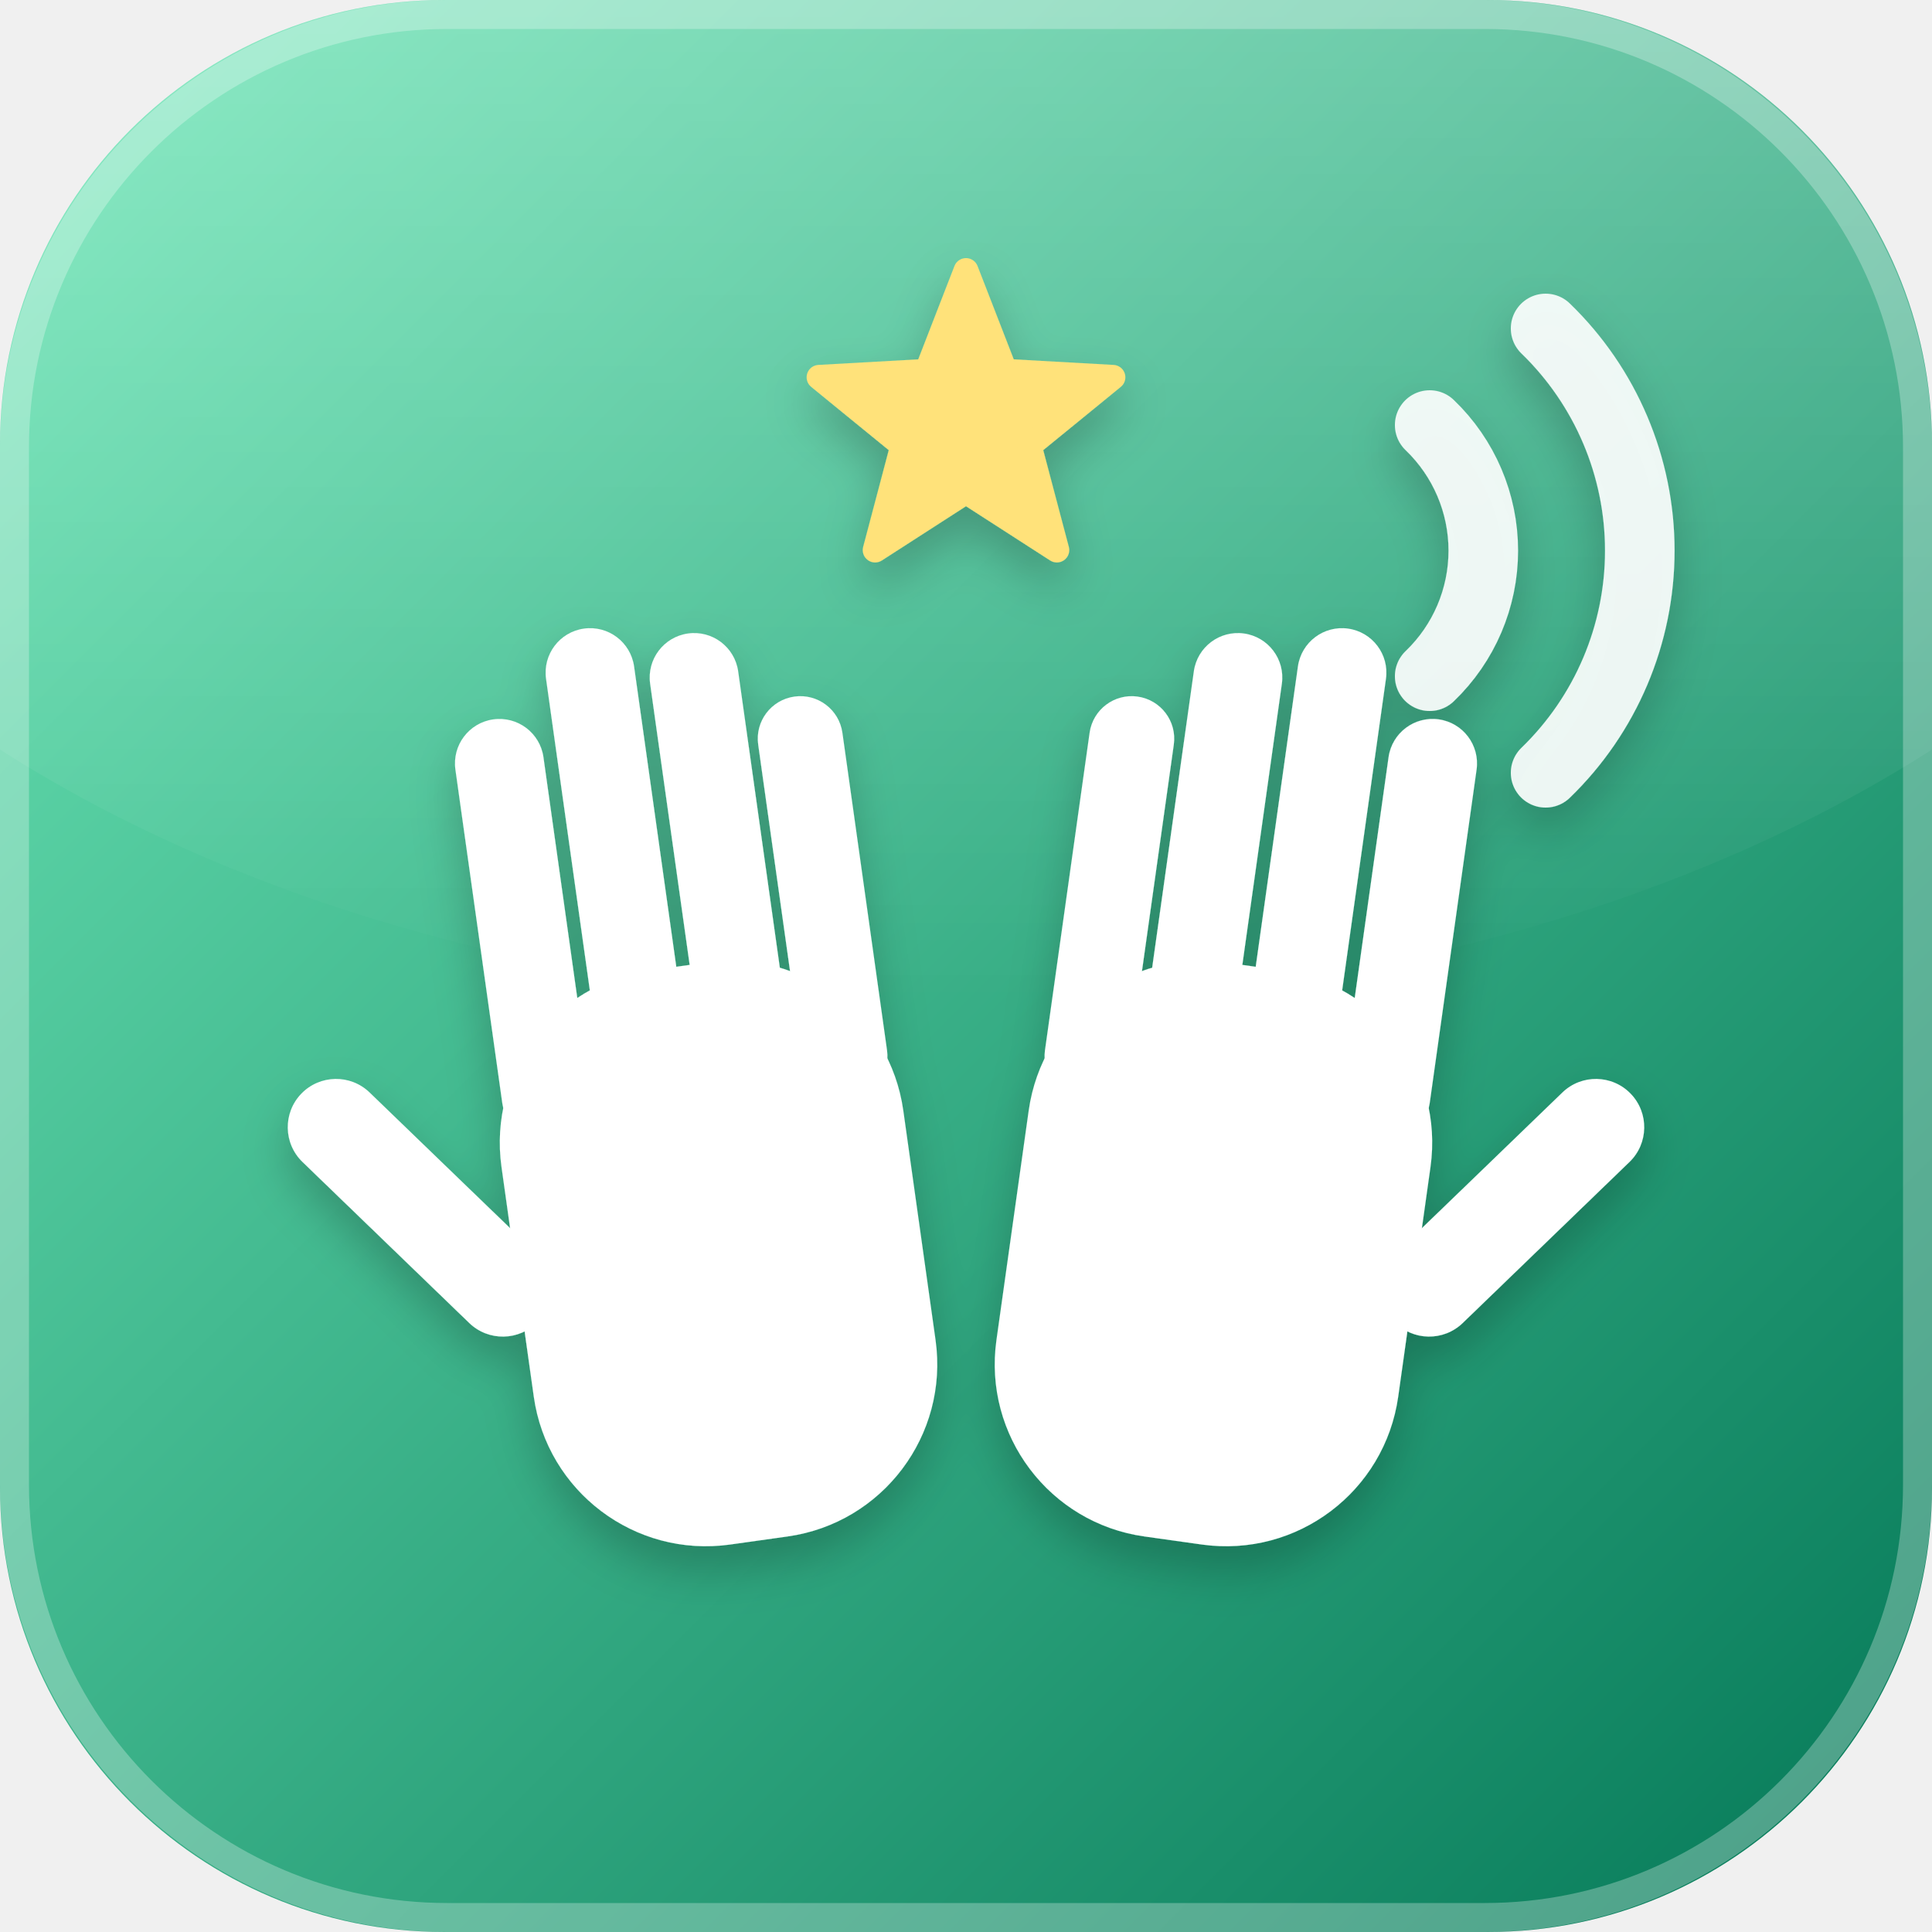
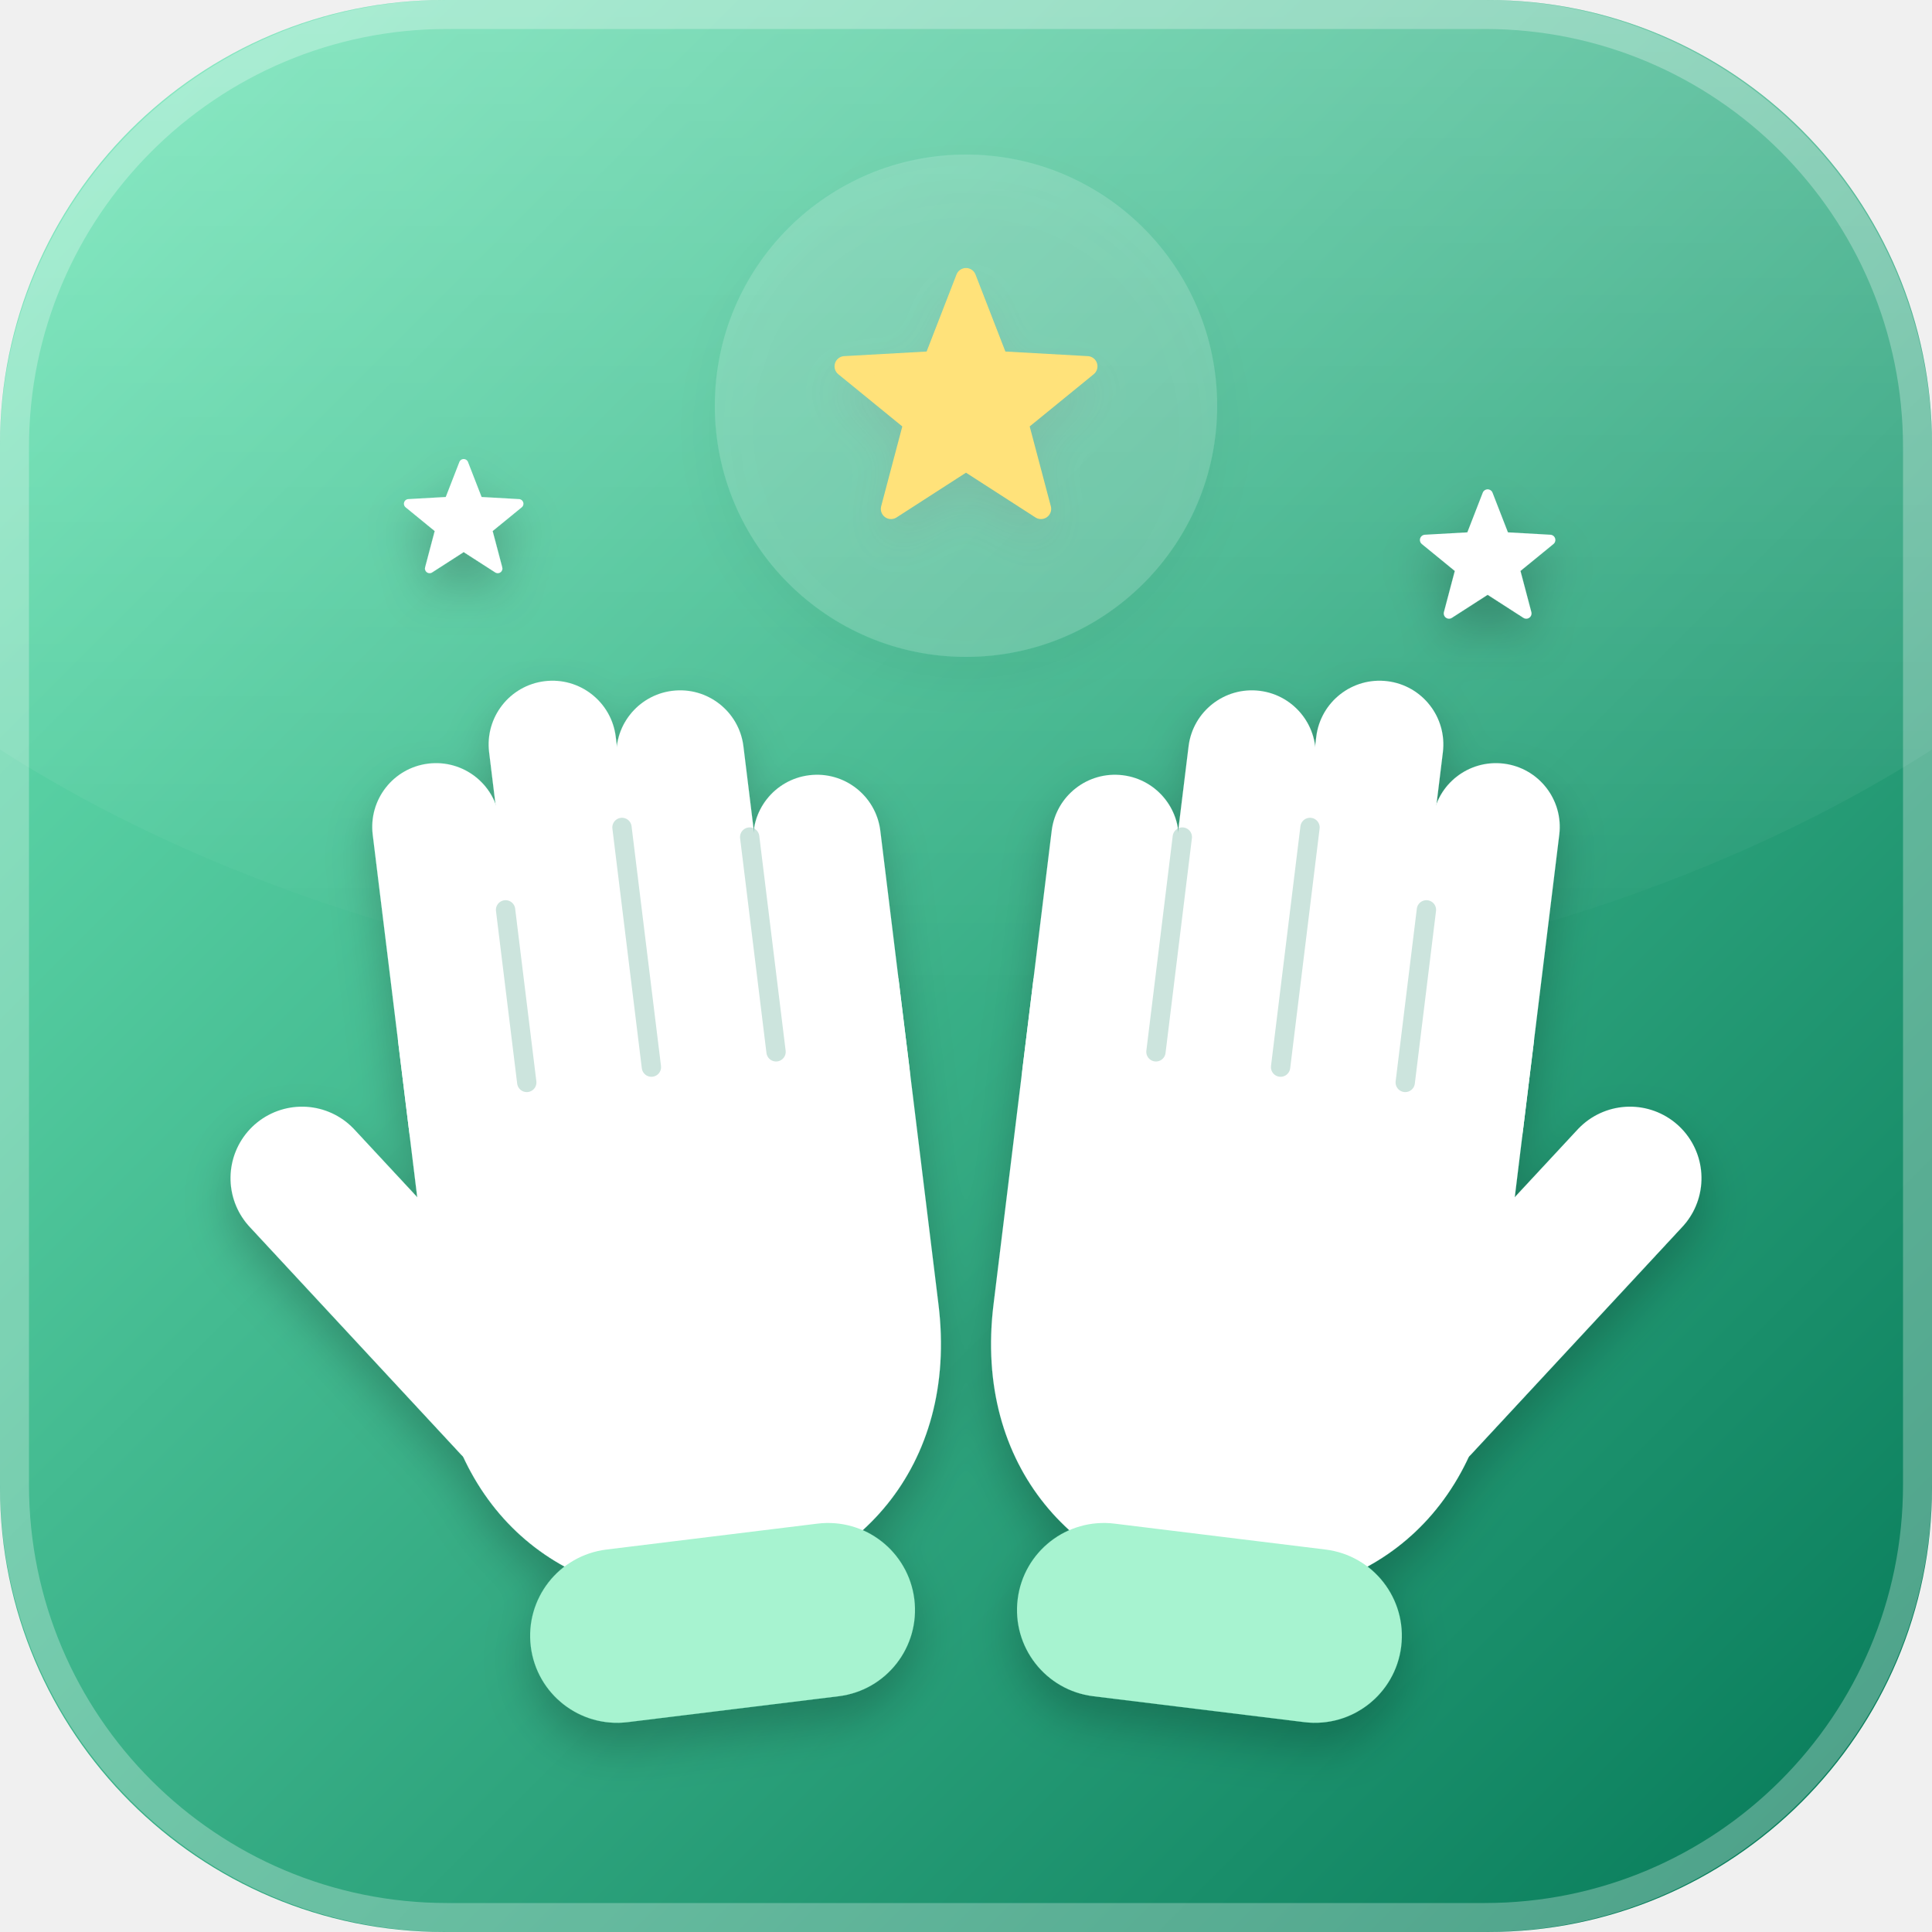
<svg xmlns="http://www.w3.org/2000/svg" viewBox="0 0 100 100" role="img" aria-label="doa-harian">
  <defs>
    <linearGradient id="bg" x1="0" y1="0" x2="1" y2="1">
      <stop offset="0" stop-color="#6EE7B7" />
      <stop offset="1" stop-color="#047857" />
    </linearGradient>
    <linearGradient id="sheen" x1="0" y1="0" x2="0" y2="1">
      <stop offset="0" stop-color="#fff" stop-opacity=".38" />
      <stop offset="1" stop-color="#fff" stop-opacity="0" />
    </linearGradient>
    <filter id="sh" x="-20%" y="-20%" width="140%" height="140%">
      <feDropShadow dx="0" dy="1.2" stdDeviation="1.2" flood-color="#000" flood-opacity=".22" />
    </filter>
    <clipPath id="sq">
      <rect width="100" height="100" rx="23" />
    </clipPath>
  </defs>
  <g clip-path="url(#sq)">
    <rect width="100" height="100" fill="url(#bg)" />
    <ellipse cx="50" cy="8" rx="70" ry="44" fill="url(#sheen)" />
    <g filter="url(#sh)">
-       <g transform="rotate(-8 36 60)">
+       <circle cx="50" cy="21" r="13" fill="#fff" opacity=".16" />
+       <g transform="translate(-1 0) rotate(-7 38.4 84)">
+         <path d="M29 71.5 L19.6 58.5" stroke="#fff" stroke-width="7.4" stroke-linecap="round" />
        <g fill="#fff">
-           <rect x="26" y="50" width="21" height="30" rx="9" />
-           <rect x="26.5" y="36" width="4.6" height="22" rx="2.3" />
-           <rect x="31.8" y="32" width="4.6" height="26" rx="2.3" />
-           <rect x="37.1" y="33" width="4.6" height="25" rx="2.3" />
-           <rect x="42.2" y="37" width="4.4" height="21" rx="2.2" />
-           <rect x="19" y="52" width="5" height="17" rx="2.5" transform="rotate(-38 21.5 60.5)" />
+           <path d="M25.4 52 H51.5 V69 C51.5 77.5 45.5 82.5 38.4 82.5 C31.3 82.5 25.4 77.5 25.4 69 Z" />
+           <rect x="25.4" y="38.0" width="6.6" height="22.0" rx="3.3" />
+           <rect x="31.9" y="34.5" width="6.6" height="25.5" rx="3.3" />
+           <rect x="38.4" y="35.8" width="6.6" height="24.2" rx="3.3" />
+           <rect x="44.9" y="41.0" width="6.6" height="19.0" rx="3.3" />
        </g>
+         <path d="M31.75 46.0 V55" stroke="#047857" stroke-opacity=".2" stroke-width="1" stroke-linecap="round" />
+         <path d="M38.25 42.5 V55" stroke="#047857" stroke-opacity=".2" stroke-width="1" stroke-linecap="round" />
+         <path d="M44.75 43.8 V55" stroke="#047857" stroke-opacity=".2" stroke-width="1" stroke-linecap="round" />
+         <rect x="28.4" y="79.5" width="20" height="9" rx="4.5" fill="#A7F3D0" />
      </g>
-       <g transform="translate(100 0) scale(-1 1) rotate(-8 36 60)">
+       <g transform="translate(100 0) scale(-1 1) translate(-1 0) rotate(-7 38.4 84)">
+         <path d="M29 71.5 L19.6 58.5" stroke="#fff" stroke-width="7.4" stroke-linecap="round" />
        <g fill="#fff">
-           <rect x="26" y="50" width="21" height="30" rx="9" />
-           <rect x="26.5" y="36" width="4.6" height="22" rx="2.3" />
-           <rect x="31.8" y="32" width="4.6" height="26" rx="2.3" />
-           <rect x="37.1" y="33" width="4.6" height="25" rx="2.3" />
-           <rect x="42.2" y="37" width="4.4" height="21" rx="2.2" />
-           <rect x="19" y="52" width="5" height="17" rx="2.5" transform="rotate(-38 21.5 60.5)" />
+           <path d="M25.4 52 H51.5 V69 C51.5 77.5 45.5 82.5 38.4 82.5 C31.3 82.5 25.4 77.5 25.4 69 Z" />
+           <rect x="25.4" y="38.0" width="6.6" height="22.0" rx="3.3" />
+           <rect x="31.9" y="34.5" width="6.6" height="25.5" rx="3.3" />
+           <rect x="38.4" y="35.8" width="6.6" height="24.2" rx="3.3" />
+           <rect x="44.9" y="41.0" width="6.6" height="19.0" rx="3.3" />
        </g>
+         <path d="M31.75 46.0 V55" stroke="#047857" stroke-opacity=".2" stroke-width="1" stroke-linecap="round" />
+         <path d="M38.25 42.5 V55" stroke="#047857" stroke-opacity=".2" stroke-width="1" stroke-linecap="round" />
+         <path d="M44.75 43.8 V55" stroke="#047857" stroke-opacity=".2" stroke-width="1" stroke-linecap="round" />
+         <rect x="28.4" y="79.5" width="20" height="9" rx="4.5" fill="#A7F3D0" />
      </g>
-       <polygon transform="translate(50 22) scale(0.8)" points="0.00,-10.00 2.53,-3.48 9.51,-3.09 4.09,1.33 5.88,8.09 0.00,4.30 -5.88,8.09 -4.09,1.33 -9.51,-3.09 -2.53,-3.48" fill="#FFE27A" stroke="#FFE27A" stroke-width="1.6" stroke-linejoin="round" />
-       <path d="M74 22a9 9 0 0 1 0 13M80 17a16 16 0 0 1 0 23" fill="none" stroke="#fff" stroke-width="3.6" stroke-linecap="round" opacity=".9" />
+       <polygon transform="translate(50 21) scale(0.66)" points="0.00,-10.00 2.53,-3.48 9.51,-3.09 4.09,1.33 5.88,8.09 0.00,4.30 -5.88,8.09 -4.09,1.33 -9.51,-3.09 -2.53,-3.48" fill="#FFE27A" stroke="#FFE27A" stroke-width="1.6" stroke-linejoin="round" />
+       <polygon transform="translate(24 27) scale(0.3)" points="0.00,-10.00 2.53,-3.48 9.51,-3.09 4.09,1.33 5.88,8.09 0.00,4.30 -5.88,8.09 -4.09,1.33 -9.51,-3.09 -2.53,-3.48" fill="#fff" stroke="#fff" stroke-width="1.6" stroke-linejoin="round" />
+       <polygon transform="translate(77 29) scale(0.34)" points="0.00,-10.00 2.53,-3.48 9.51,-3.09 4.09,1.33 5.88,8.09 0.00,4.30 -5.88,8.09 -4.09,1.33 -9.51,-3.09 -2.53,-3.48" fill="#fff" stroke="#fff" stroke-width="1.6" stroke-linejoin="round" />
    </g>
    <rect x=".75" y=".75" width="98.5" height="98.5" rx="22.4" fill="none" stroke="#fff" stroke-opacity=".28" stroke-width="1.5" />
  </g>
</svg>
